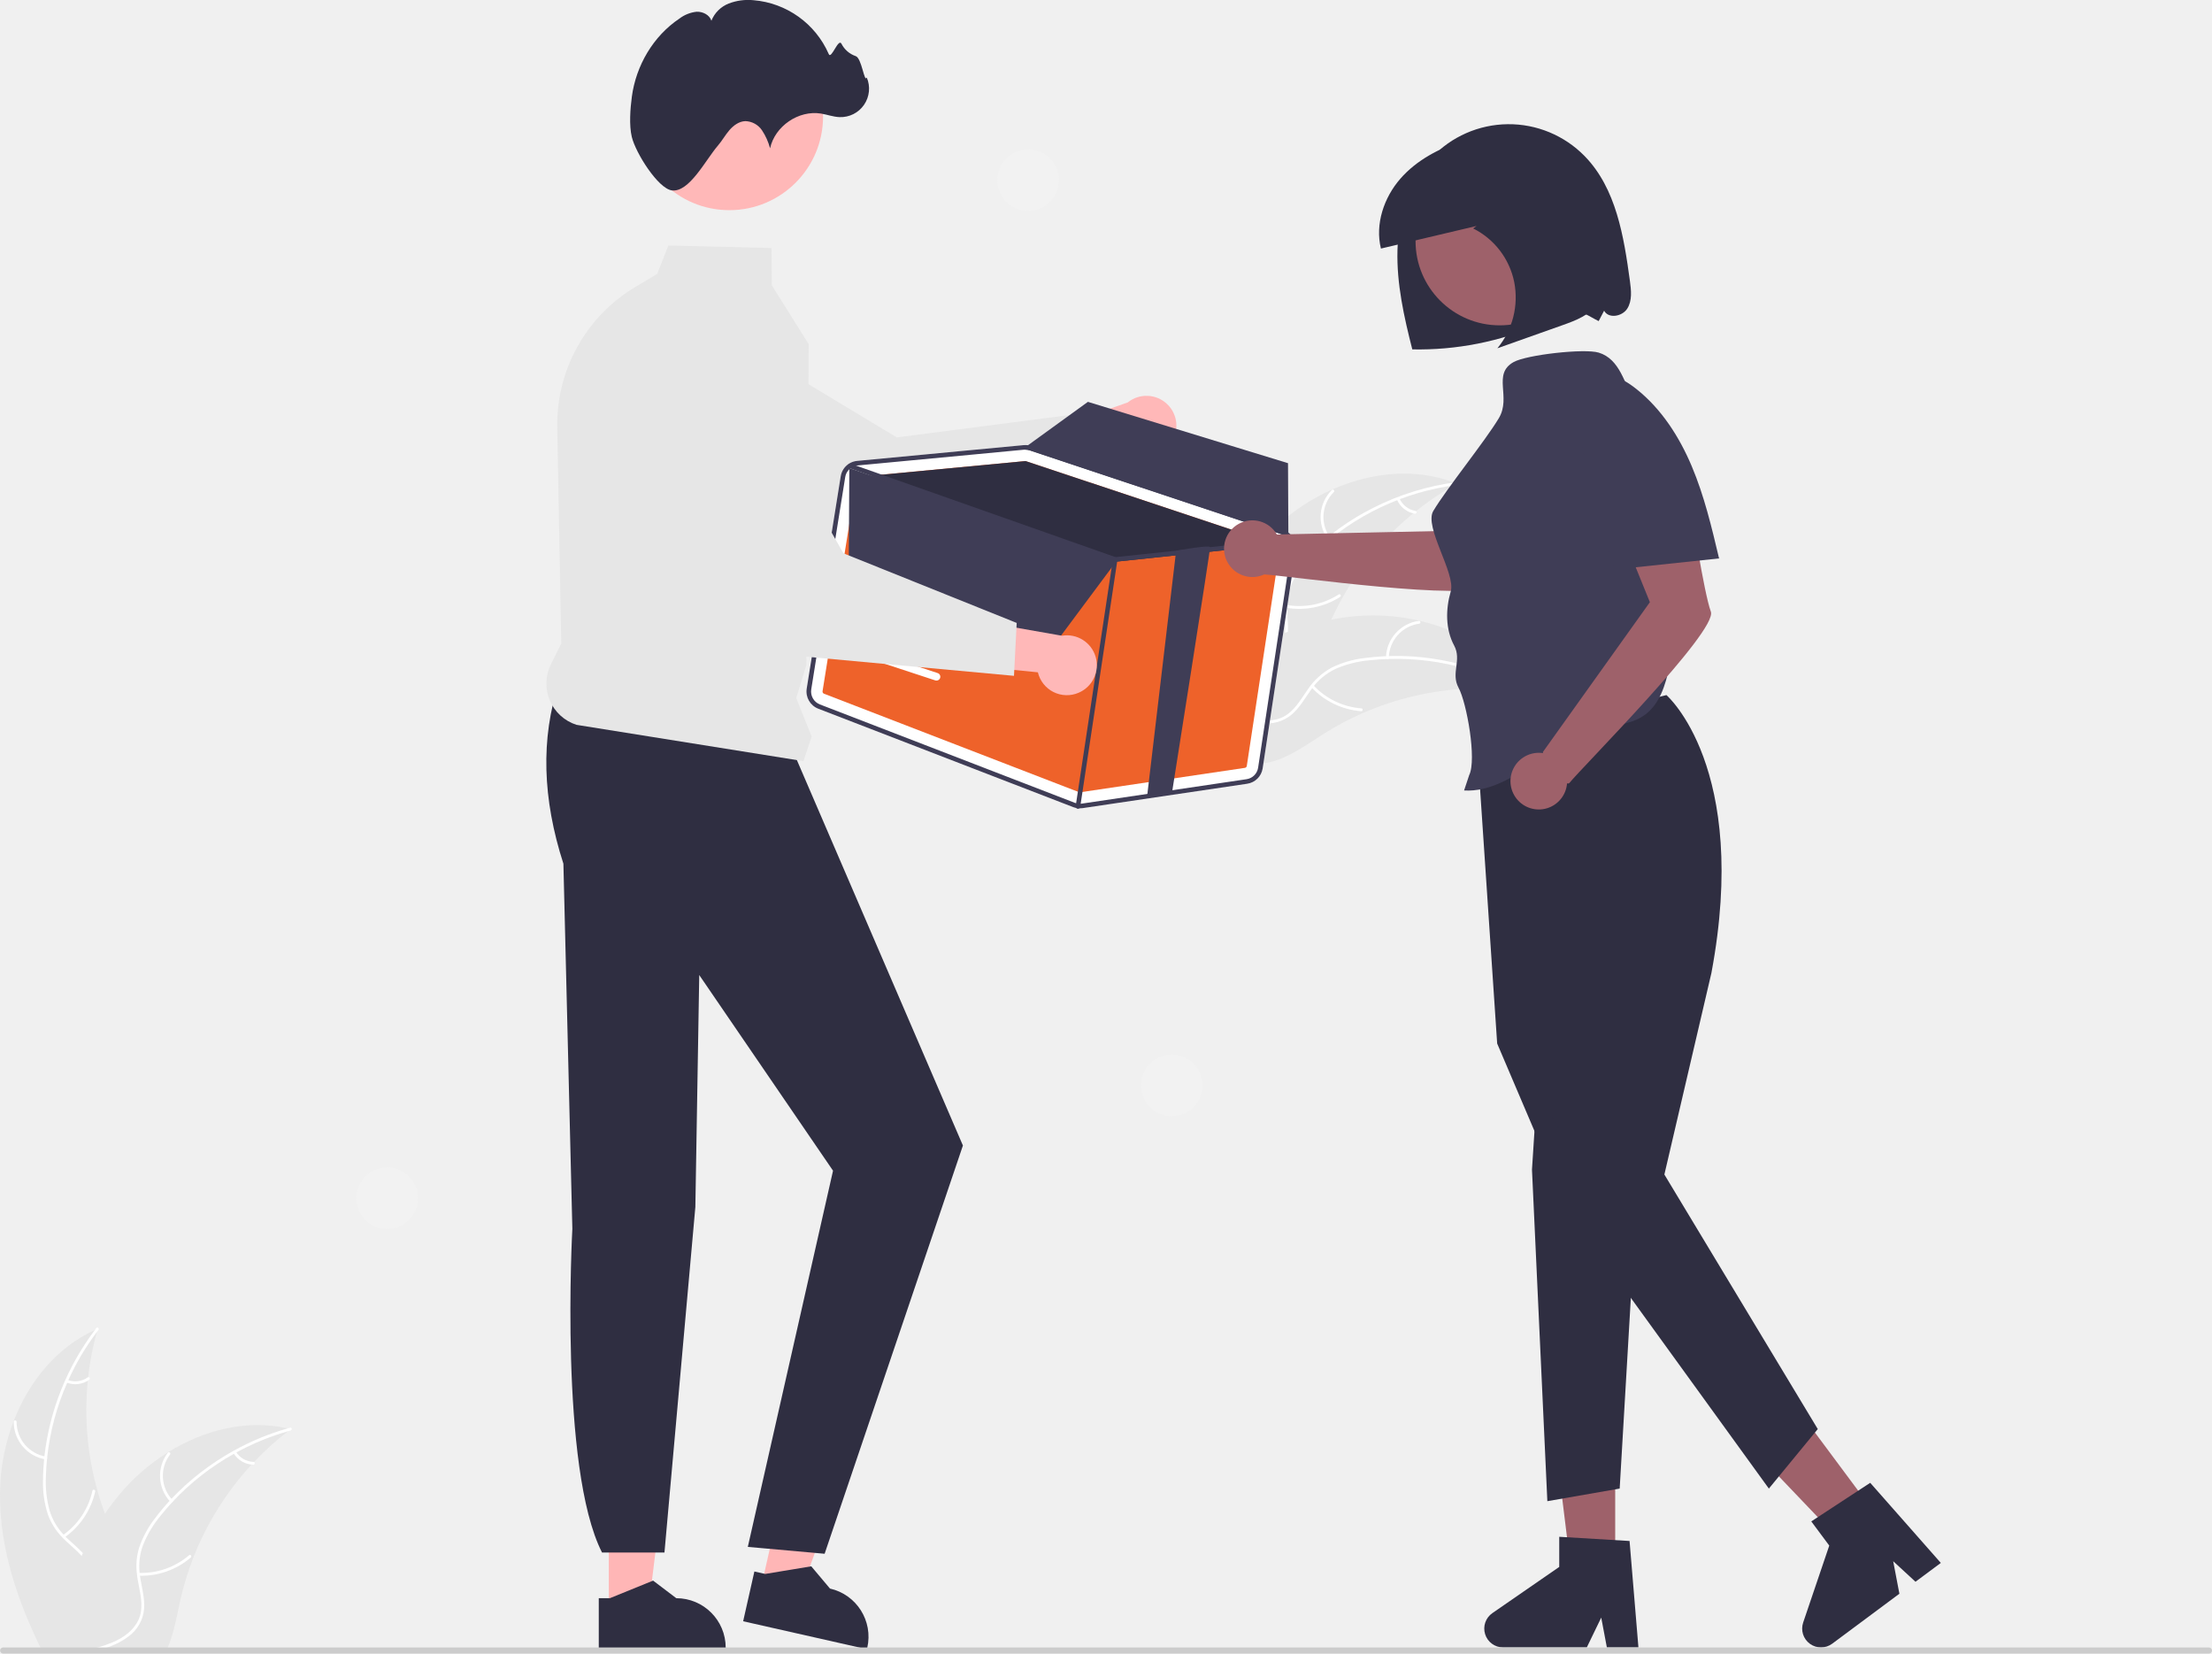
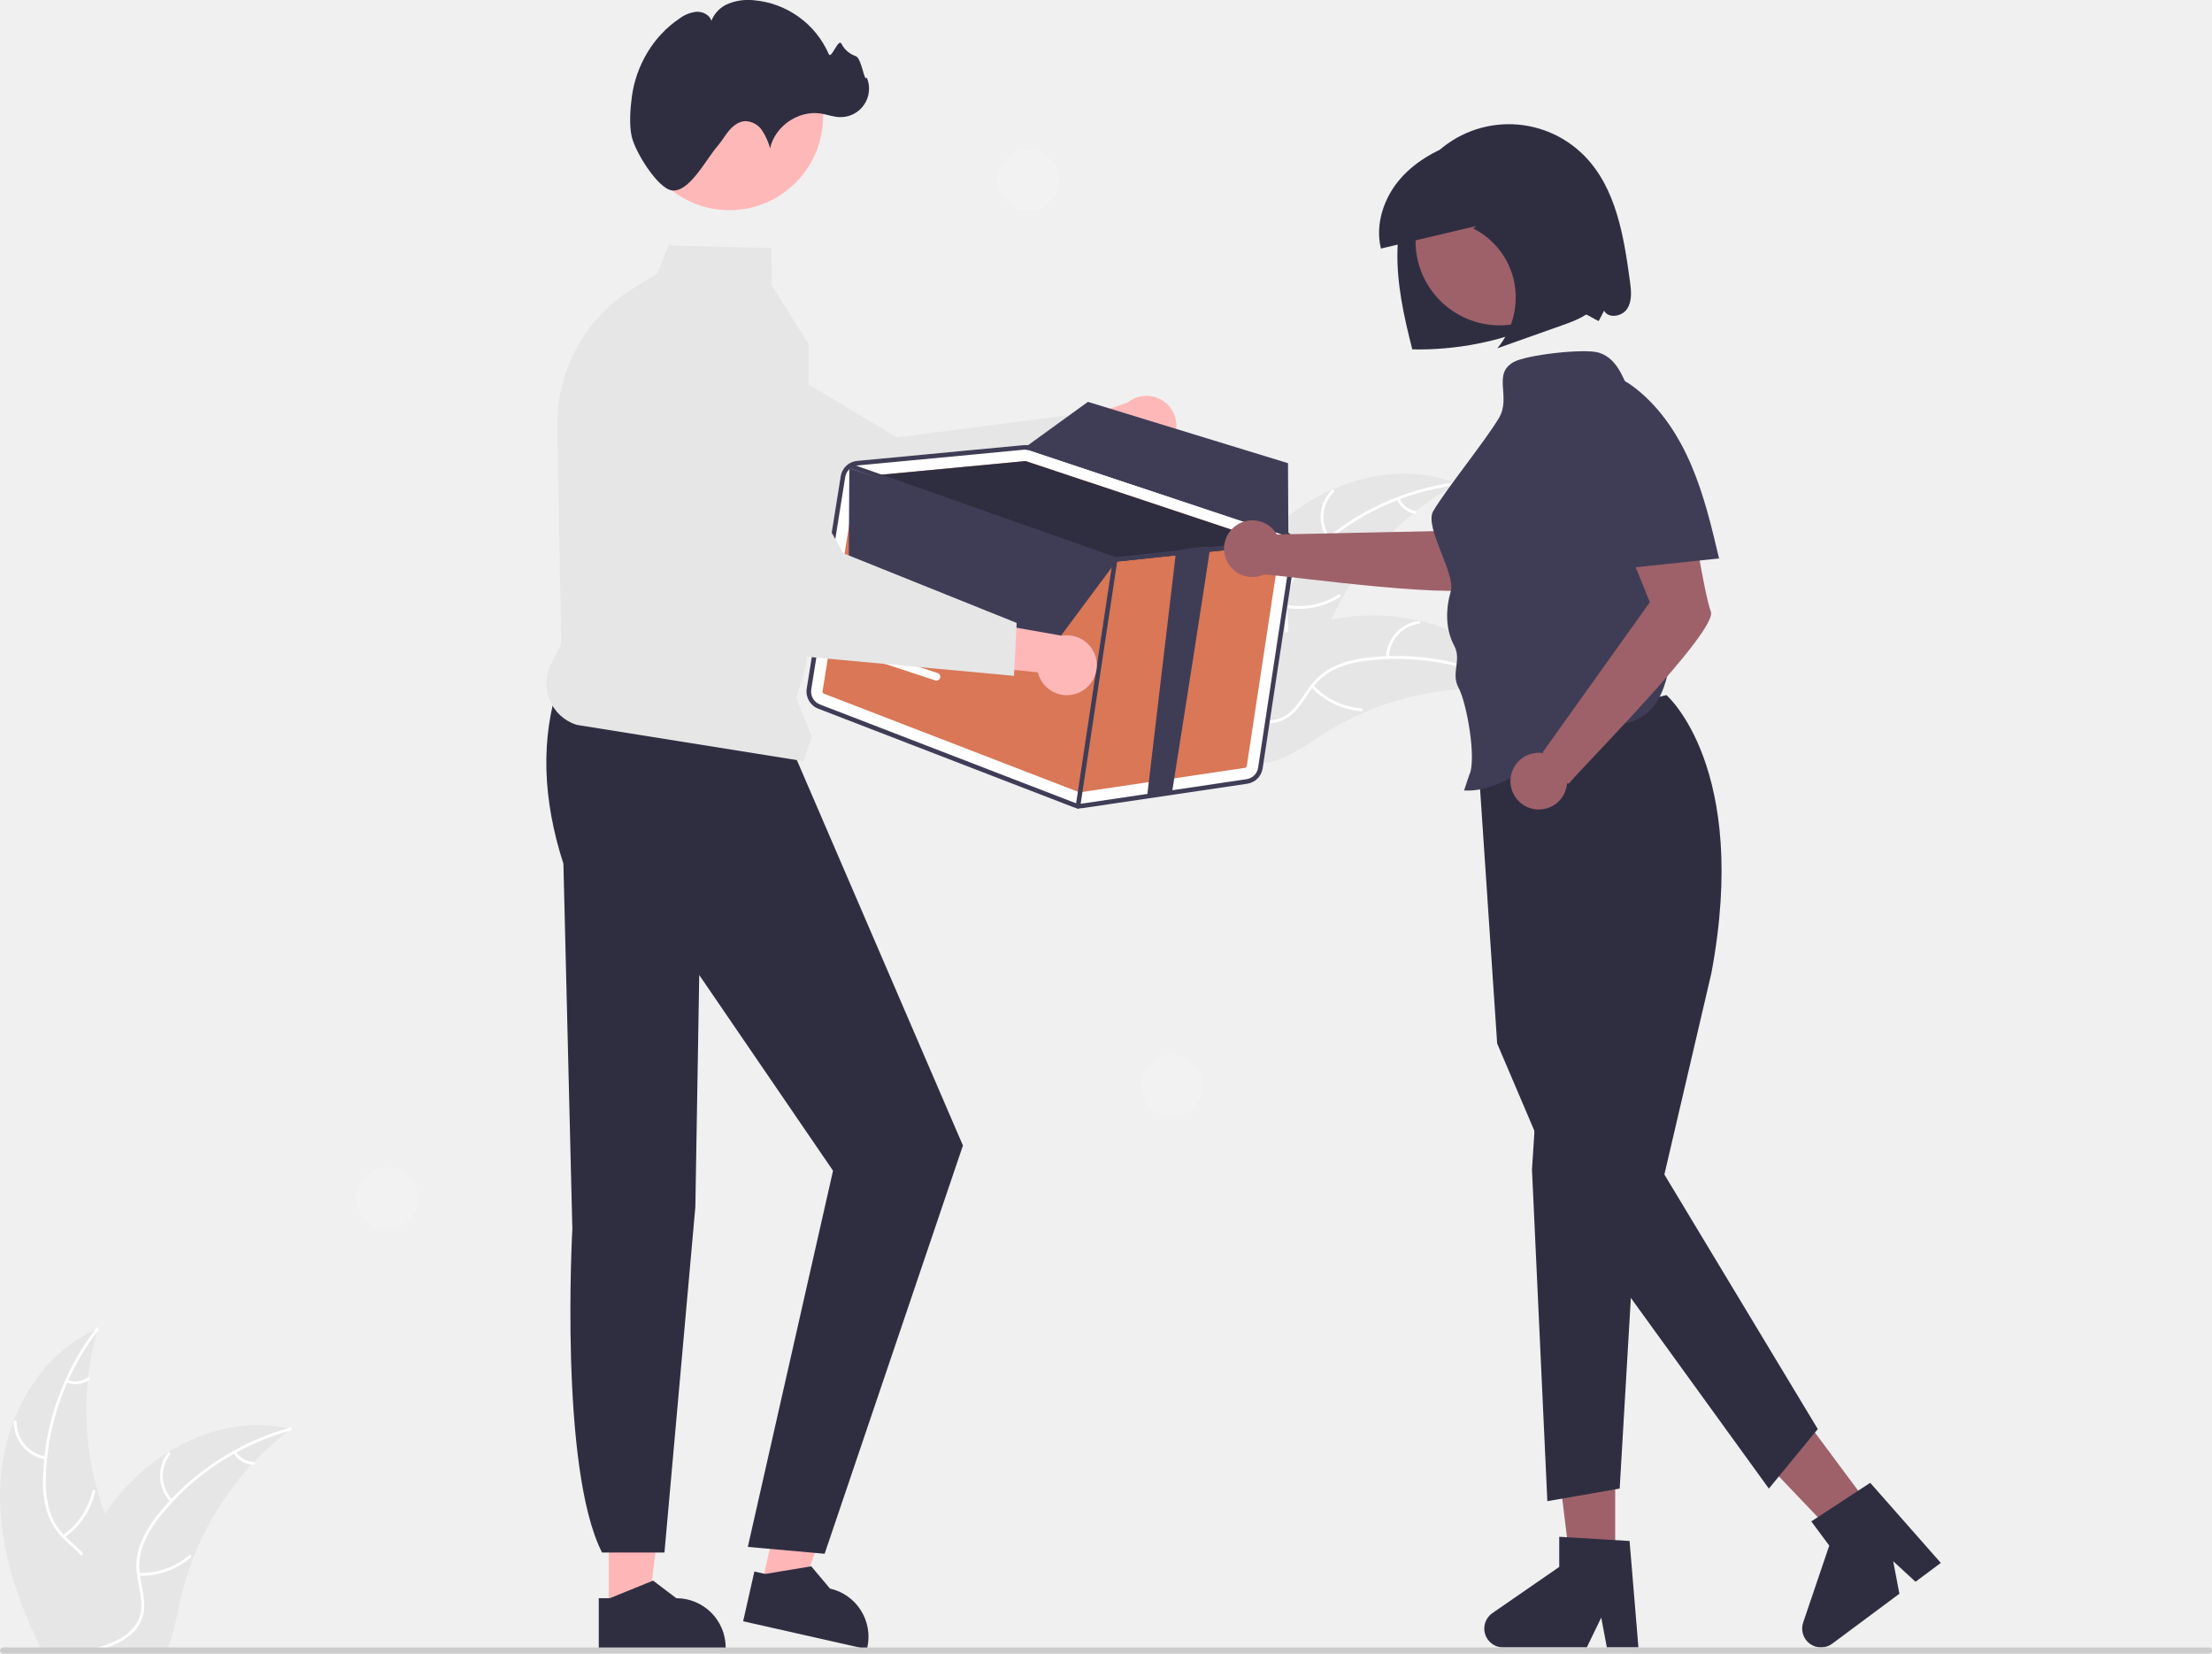
<svg xmlns="http://www.w3.org/2000/svg" width="862.703" height="644.786" viewBox="0 0 862.703 644.786" role="img" artist="Katerina Limpitsouni" source="https://undraw.co/">
  <polygon points="629.943 612.644 612.777 612.644 604.608 546.435 629.943 546.435 629.943 612.644" fill="#9e616a" />
  <path d="M807.651,769.992H795.341l-2.197-11.622-5.628,11.622H754.867A7.339,7.339,0,0,1,750.697,756.614l26.072-18.007v-11.749l27.424,1.637Z" transform="translate(-168.6484 -127.607)" fill="#2f2e41" />
  <polygon points="731.923 590.981 718.148 601.224 672.085 552.969 692.415 537.851 731.923 590.981" fill="#9e616a" />
  <path d="M925.588,737.048,915.71,744.393l-8.698-8.015,2.419,12.684-26.199,19.482a7.339,7.339,0,0,1-11.33-8.247l10.177-30.007-7.011-9.428,22.983-15.051Z" transform="translate(-168.6484 -127.607)" fill="#2f2e41" />
  <path d="M818.576,398.647s32.569,28.138,17.542,108.352l-18.345,78.597,59.829,99.256-19.077,23.208-77.78-107.433-28.185-66.114L744.652,416.843Z" transform="translate(-168.6484 -127.607)" fill="#2f2e41" />
  <polygon points="599.447 425.746 597.488 456.084 603.483 585.365 631.692 580.452 637.083 488.406 599.447 425.746" fill="#2f2e41" />
  <polygon points="237.445 628.211 252.796 628.21 260.098 569.001 237.443 569.002 237.445 628.211" fill="#ffb6b6" />
  <path d="M402.178,750.806l4.321-0,16.869-6.86,9.041,6.859H432.41A19.266,19.266,0,0,1,451.675,770.07v.626l-49.497.002Z" transform="translate(-168.6484 -127.607)" fill="#2f2e41" />
  <polygon points="296.932 618.538 311.905 621.918 332.071 565.772 309.972 560.782 296.932 618.538" fill="#ffb6b6" />
  <path d="M462.865,740.393l4.215.952,17.966-2.976,7.308,8.682.001 0a19.266,19.266,0,0,1,14.549,23.036l-.138.611L458.484,759.797Z" transform="translate(-168.6484 -127.607)" fill="#2f2e41" />
  <path d="M386.652,393.843c-7.197,21.706-6.436,45.268,1.73,70.556l3.491,142.378S386.671,700.146,403.454,733.002h24.34l12.051-134.751,1.513-90.446,52.182,76.306L460.305,730.799l29.957,2.678,53.934-159.191L477.652,419.843Z" transform="translate(-168.6484 -127.607)" fill="#2f2e41" />
  <path d="M667.346,332.015c18.617-16.777,46.309-25.212,69.537-15.805a115.466,115.466,0,0,0-51.888,59.935c-3.698,9.838-6.786,21.166-15.882,26.433-5.659,3.278-12.7,3.438-19.046,1.856-6.346-1.582-12.162-4.754-17.899-7.894l-1.632-.037C637.864,372.537,648.729,348.791,667.346,332.015Z" transform="translate(-168.6484 -127.607)" fill="#e6e6e6" />
  <path d="M736.753,316.719A98.692,98.692,0,0,0,681.847,342.65a42.5,42.5,0,0,0-8.345,10.377,24.376,24.376,0,0,0-2.818,12.516c.101,4.058.673,8.198-.214,12.21a14.925,14.925,0,0,1-7.425,9.689c-4.546,2.613-9.759,3.437-14.886,4.065-5.692.698-11.615,1.332-16.542,4.525-.597.387-1.162-.562-.566-.948,8.572-5.555,19.42-3.534,28.637-7.241,4.301-1.73,8.107-4.766,9.454-9.357,1.178-4.015.591-8.284.454-12.392a26.011,26.011,0,0,1,2.299-12.34,39.29,39.29,0,0,1,7.916-10.659,95.749,95.749,0,0,1,24.333-17.42A100.443,100.443,0,0,1,736.743,315.615c.703-.091.709,1.015.01,1.105Z" transform="translate(-168.6484 -127.607)" fill="#fff" />
  <path d="M686.447,337.791a14.807,14.807,0,0,1,1.632-19.104c.506-.499,1.305.265.798.764a13.711,13.711,0,0,0-1.482,17.774c.415.577-.536,1.14-.948.566Z" transform="translate(-168.6484 -127.607)" fill="#fff" />
  <path d="M670.362,363.491a28.539,28.539,0,0,0,20.394-4.083c.598-.385,1.164.564.566.948a29.685,29.685,0,0,1-21.23,4.206c-.701-.126-.427-1.197.27-1.071Z" transform="translate(-168.6484 -127.607)" fill="#fff" />
  <path d="M714.447,321.948a8.381,8.381,0,0,0,6.269,4.894c.702.117.427,1.188-.27,1.071a9.392,9.392,0,0,1-6.947-5.399.571.571,0,0,1,.191-.757.555.555,0,0,1,.757.191Z" transform="translate(-168.6484 -127.607)" fill="#fff" />
  <path d="M762.461,397.115c-.44-.061-.881-.122-1.328-.176a110.379,110.379,0,0,0-17.882-.908c-.462.007-.931.021-1.392.041a116.365,116.365,0,0,0-41.75,9.61,113.005,113.005,0,0,0-15.163,8.056c-6.688,4.234-13.602,9.358-21.078,11.085a19.386,19.386,0,0,1-2.362.421l-30.889-26.745c-.04-.096-.086-.185-.126-.282l-1.282-1.011c.239-.176.49-.353.729-.528.138-.102.283-.199.421-.301.094-.066.189-.133.27-.198.031-.022.063-.044.088-.059.081-.065.164-.117.239-.176q2.103-1.49,4.235-2.955c.006-.007.006-.007.019-.008a166.157,166.157,0,0,1,34.601-18.599c.367-.139.739-.285,1.12-.411a107.831,107.831,0,0,1,16.939-4.767,95.329,95.329,0,0,1,9.553-1.334,79.272,79.272,0,0,1,24.723,1.752c16.143,3.743,30.91,12.608,39.656,26.433C762.027,396.406,762.244,396.754,762.461,397.115Z" transform="translate(-168.6484 -127.607)" fill="#e6e6e6" />
  <path d="M762.052,397.446a98.692,98.692,0,0,0-59.452-12.353A42.5,42.5,0,0,0,689.69,388.354a24.376,24.376,0,0,0-9.785,8.297c-2.363,3.301-4.398,6.951-7.522,9.62a14.925,14.925,0,0,1-11.761,3.266c-5.203-.651-9.862-3.132-14.333-5.717-4.965-2.87-10.076-5.93-15.932-6.347-.71-.051-.59-1.149.119-1.098,10.189.726,17.633,8.871,27.225,11.46,4.476,1.208,9.343,1.075,13.182-1.779,3.358-2.496,5.459-6.258,7.823-9.621a26.011,26.011,0,0,1,9.265-8.469,39.29,39.29,0,0,1,12.738-3.745,95.749,95.749,0,0,1,29.917.742,100.443,100.443,0,0,1,32.085,11.596c.616.351-.045,1.237-.657.888Z" transform="translate(-168.6484 -127.607)" fill="#fff" />
  <path d="M709.199,383.983a14.807,14.807,0,0,1,12.805-14.271c.705-.093.883.997.177,1.091a13.711,13.711,0,0,0-11.884,13.299c-.016.711-1.114.588-1.098-.119Z" transform="translate(-168.6484 -127.607)" fill="#fff" />
  <path d="M680.883,394.819a28.539,28.539,0,0,0,18.742,9.018c.709.053.59,1.151-.119,1.098a29.685,29.685,0,0,1-19.483-9.424c-.484-.523.38-1.212.861-.692Z" transform="translate(-168.6484 -127.607)" fill="#fff" />
  <path d="M741.094,388.191a8.381,8.381,0,0,0,2.058,7.682c.49.516-.374,1.205-.861.692a9.392,9.392,0,0,1-2.296-8.493.571.571,0,0,1,.609-.49.555.555,0,0,1,.49.609Z" transform="translate(-168.6484 -127.607)" fill="#fff" />
  <path d="M219.922,754.743c-1.45,5.44-5.26,9.97-9.86,13.27-.75.54-1.52,1.04-2.3,1.51-.24.14-.48.29-.73.42q-.405.24-.81.45h-21.63c-.39-.79-.77-1.59-1.15-2.38-9.27-19.48-15.78-40.5-14.67-61.91a79.254,79.254,0,0,1,5.17-24.25c5.94-15.47,16.78-28.86,31.69-35.6.37-.17.76-.34,1.14-.5-.12.43-.24.85-.36,1.28a110.785,110.785,0,0,0-3.38,17.59c-.06.46-.11.92-.15,1.39a116.054,116.054,0,0,0,3.72,42.69c.01.03.02.07.03.1q1.275,4.605,2.96,9.07c.88,2.35,1.83,4.67,2.87,6.95C216.802,734.393,222.622,744.593,219.922,754.743Z" transform="translate(-168.6484 -127.607)" fill="#e6e6e6" />
  <path d="M207.042,646.203c-.21.28-.42.55-.63.83a98.129,98.129,0,0,0-11.12,18.76c-.16.33-.31.66-.44,1a97.814,97.814,0,0,0-7.82,29.24,1.49,1.49,0,0,0-.02.21c-.25,2.36-.4,4.74-.46,7.12a42.48,42.48,0,0,0,1.43,13.24,23.769,23.769,0,0,0,5.46,9.42c.25.27.5.54.77.8.2.21.42.42.63.62,2.02,1.93,4.23,3.72,6.13,5.79a21.432,21.432,0,0,1,2.35,3,14.904,14.904,0,0,1,1.6,12.1c-1.36,5.06-4.47,9.33-7.65,13.4-1.59,2.04-3.23,4.1-4.65,6.28-.52.78-1,1.57-1.44,2.38h-1.26c.42-.81.88-1.6,1.38-2.38,3.65-5.75,8.84-10.69,11.53-17.02,1.82-4.27,2.37-9.11.07-13.3a17.682,17.682,0,0,0-2.43-3.38c-1.83-2.07-4.02-3.84-6.01-5.71-.5-.47-.99-.95-1.46-1.45a24.964,24.964,0,0,1-5.64-8.9,39.23,39.23,0,0,1-1.94-13.13c0-2.84.15-5.7.43-8.54.03-.36.07-.73.11-1.1a100.767,100.767,0,0,1,19.67-49.23c.2-.28.41-.55.62-.82C206.682,644.873,207.472,645.653,207.042,646.203Z" transform="translate(-168.6484 -127.607)" fill="#fff" />
  <path d="M186.365,696.678a14.807,14.807,0,0,1-12.354-14.663.553.553,0,0,1,1.105-.024,13.711,13.711,0,0,0,11.52,13.616c.701.114.427,1.185-.27,1.071Z" transform="translate(-168.6484 -127.607)" fill="#fff" />
  <path d="M193.164,726.224a28.539,28.539,0,0,0,11.533-17.308c.151-.695,1.222-.424,1.071.27a29.685,29.685,0,0,1-12.038,17.986c-.585.406-1.148-.544-.566-.948Z" transform="translate(-168.6484 -127.607)" fill="#fff" />
  <path d="M194.961,665.676a8.381,8.381,0,0,0,7.893-.972c.579-.414,1.142.538.566.948a9.392,9.392,0,0,1-8.73,1.094.571.571,0,0,1-.4-.671.555.555,0,0,1,.671-.4Z" transform="translate(-168.6484 -127.607)" fill="#fff" />
  <path d="M282.062,684.873c-.35.27-.71.54-1.06.82a110.362,110.362,0,0,0-13.29,12c-.32.33-.64.67-.95,1.01l-.01.01a116.347,116.347,0,0,0-22.66,36.14l-.03.09c-.01.03-.02.05-.03.08a114.443,114.443,0,0,0-5.03,16.42c-1.22,5.46-2.22,11.31-4.13,16.57-.29.81-.61,1.61-.95,2.38h-44.46c.15-.79.31-1.59.47-2.38a160.302,160.302,0,0,1,10.54-33.7c.16-.36.32-.72.5-1.08a108.305,108.305,0,0,1,8.61-15.35.01.01,0,0,1,.01-.01,94.956,94.956,0,0,1,5.8-7.69,79.119,79.119,0,0,1,18.72-16.24c.04-.03.09-.05.13-.08,14.04-8.71,30.68-12.86,46.59-9.27h.01C281.252,684.683,281.652,684.773,282.062,684.873Z" transform="translate(-168.6484 -127.607)" fill="#e6e6e6" />
  <path d="M282.012,685.403c-.34.09-.68.19-1.01.29a98.589,98.589,0,0,0-20.17,8.27c-.32.17-.64.35-.96.53a98.255,98.255,0,0,0-23.79,18.59.035.035,0,0,0-.01.02c-.08.08-.17.17-.24.25-1.6,1.72-3.14,3.51-4.6,5.35a42.769,42.769,0,0,0-6.82,11.43,23.674,23.674,0,0,0-1.31,10.81c.03.37.08.73.13,1.1.04.29.08.58.13.88.66,4.01,1.8,8.03,1.48,12.12a14.909,14.909,0,0,1-6.01,10.63,23.794,23.794,0,0,1-3.68,2.34,36.852,36.852,0,0,1-5.77,2.38h-3.93c.53-.15,1.05-.3,1.58-.45a48.212,48.212,0,0,0,5.53-1.93,26.912,26.912,0,0,0,3-1.48c4.02-2.31,7.37-5.85,8.07-10.58.61-4.14-.57-8.28-1.27-12.33-.12-.7-.23-1.39-.29-2.08a24.439,24.439,0,0,1,.85-10.46,39.062,39.062,0,0,1,6.36-11.66,83.355,83.355,0,0,1,5.48-6.55q.36-.405.75-.81a100.901,100.901,0,0,1,24.21-18.73h.01a99.288,99.288,0,0,1,21.1-8.74h.01c.33-.1.67-.2,1-.29C282.532,684.123,282.692,685.213,282.012,685.403Z" transform="translate(-168.6484 -127.607)" fill="#fff" />
  <path d="M235.116,713.252a14.807,14.807,0,0,1-1.036-19.145c.432-.564,1.329.081.896.646A13.711,13.711,0,0,0,235.977,712.56c.491.514-.372,1.203-.861.692Z" transform="translate(-168.6484 -127.607)" fill="#fff" />
  <path d="M222.755,740.937a28.539,28.539,0,0,0,19.629-6.876c.539-.464,1.231.397.692.861a29.685,29.685,0,0,1-20.441,7.113c-.712-.028-.589-1.126.119-1.098Z" transform="translate(-168.6484 -127.607)" fill="#fff" />
  <path d="M260.644,693.674a8.381,8.381,0,0,0,6.888,3.977c.712.019.588,1.117-.119,1.098a9.392,9.392,0,0,1-7.629-4.382.571.571,0,0,1,.084-.776.555.555,0,0,1,.776.084Z" transform="translate(-168.6484 -127.607)" fill="#fff" />
  <path d="M625.031,300.737a11.599,11.599,0,0,1-17.767.838l-37.8,16.44,3.682-21.102,35.331-12.377a11.662,11.662,0,0,1,16.554,16.201Z" transform="translate(-168.6484 -127.607)" fill="#ffb8b8" />
  <path d="M599.806,307.325l-87.798,39.108-.188-.067-100.067-35.659a32.96,32.96,0,0,1-14.782-42.756h0a32.924,32.924,0,0,1,46.987-14.637l74.469,44.859,72.211-9.359Z" transform="translate(-168.6484 -127.607)" fill="#e6e6e6" />
  <path d="M1031.352,771.203a1.187,1.187,0,0,1-1.19,1.19h-860.29a1.19,1.19,0,0,1,0-2.38h860.29A1.187,1.187,0,0,1,1031.352,771.203Z" transform="translate(-168.6484 -127.607)" fill="#ccc" />
  <path d="M481.992,424.404l-88.506-14.157a16.893,16.893,0,0,1-9.956-23.646l4.014-8.028-1.559-84.347A62.482,62.482,0,0,1,416.322,239.572l8.631-5.161,4.362-11.077,40.22.981.117,14.527,14.404,22.968-0.0.095-.904,125.014-3.97,12.901,6.002,15.006Z" transform="translate(-168.6484 -127.607)" fill="#e6e6e6" />
  <circle cx="284.459" cy="45.41" r="36.544" fill="#ffb8b8" />
  <path d="M415.054,180.984c-1.09-4.592-.59-11.053.026-15.677,1.615-12.121,8.346-23.645,18.573-30.47a13.38,13.38,0,0,1,6.665-2.648c2.419-.101,5.042,1.194,5.785,3.499a11.993,11.993,0,0,1,6.766-6.709,21.136,21.136,0,0,1,9.631-1.297,35.197,35.197,0,0,1,29.363,20.989c.976,2.319,3.702-6.246,4.939-4.055a9.741,9.741,0,0,0,5.524,4.853c2.423.676,3.408,10.66,4.361,8.332a11.098,11.098,0,0,1-10.611,15.475c-2.466-.092-4.825-.999-7.262-1.39-8.715-1.396-17.96,4.923-19.823,13.551a23.987,23.987,0,0,0-3.156-7.021,8.119,8.119,0,0,0-6.513-3.579c-2.48.093-4.659,1.714-6.268,3.603s-2.817,4.093-4.438,5.972c-4.755,5.513-11.187,18.37-17.965,17.432C425.303,201.103,416.542,187.253,415.054,180.984Z" transform="translate(-168.6484 -127.607)" fill="#2f2e41" />
  <path d="M674.012,342.148a7.133,7.133,0,0,0-4.807-7.854l-98.413-32.777a7.132,7.132,0,0,0-2.933-.337l-24.667,2.333-14.154,1.343-26.119,2.468a7.155,7.155,0,0,0-6.384,5.99l-13.261,82.838a7.186,7.186,0,0,0,4.484,7.796l99.44,38.384a6.947,6.947,0,0,0,1.446.388,7.136,7.136,0,0,0,2.176.016l64.255-9.523a7.121,7.121,0,0,0,6.023-5.999Z" transform="translate(-168.6484 -127.607)" fill="#fff" />
-   <path d="M490.013,398.11l99.44,38.382a.897.897,0,0,0,.457.054l64.247-9.522a.883.883,0,0,0,.755-.752l12.92-85.067a.905.905,0,0,0-.599-.982l-.662-.224-97.758-32.546a.678.678,0,0,0-.137-.033.887.887,0,0,0-.23-.012l-60.164,5.693-4.774.448a.903.903,0,0,0-.795.748l-13.259,82.834A.897.897,0,0,0,490.013,398.11Z" transform="translate(-168.6484 -127.607)" fill="#ee622a" />
+   <path d="M490.013,398.11l99.44,38.382a.897.897,0,0,0,.457.054l64.247-9.522a.883.883,0,0,0,.755-.752l12.92-85.067a.905.905,0,0,0-.599-.982l-.662-.224-97.758-32.546a.678.678,0,0,0-.137-.033.887.887,0,0,0-.23-.012l-60.164,5.693-4.774.448a.903.903,0,0,0-.795.748l-13.259,82.834A.897.897,0,0,0,490.013,398.11Z" transform="translate(-168.6484 -127.607)" fill="#d97757" />
  <path d="M508.282,313.102l60.164-5.693a.887.887,0,0,1,.23.012.678.678,0,0,1,.137.033l97.758,32.546-25.787,2.73-9.65,1.017-27.46,2.901a1.939,1.939,0,0,1-.241-.003c-.049-.015-.098-.029-.156-.045Z" transform="translate(-168.6484 -127.607)" fill="#2f2e41" />
  <path d="M487.758,403.952l99.44,38.382a6.722,6.722,0,0,0,1.45.38,7.224,7.224,0,0,0,2.177.027l64.247-9.522a7.135,7.135,0,0,0,6.028-6.004l12.91-85.068a7.19,7.19,0,0,0-.418-3.717c-.065-.157-.131-.314-.207-.462a6.99,6.99,0,0,0-2.264-2.698,7.138,7.138,0,0,0-1.916-.977l-.117-.041-98.292-32.738a8.955,8.955,0,0,0-1.227-.298,7.086,7.086,0,0,0-1.715-.033l-24.663,2.325-14.153,1.35L502.917,307.326a7.092,7.092,0,0,0-3.019.997,1.329,1.329,0,0,0-.202.121,1.192,1.192,0,0,0-.13.098,7.148,7.148,0,0,0-3.027,4.764l-13.27,82.843A7.194,7.194,0,0,0,487.758,403.952Zm10.542-90.357a5.3,5.3,0,0,1,1.27-2.671,4.651,4.651,0,0,1,.676-.659,5.317,5.317,0,0,1,2.324-1.084,4.059,4.059,0,0,1,.509-.072l43.985-4.155,20.965-1.995c.142-.017.273-.014.404-.022a5.007,5.007,0,0,1,.948.07,4.145,4.145,0,0,1,.845.201l98.408,32.779c.078.028.146.054.223.082a5.218,5.218,0,0,1,2.273,1.654,5.259,5.259,0,0,1,1.121,4.145l-12.921,85.077a5.349,5.349,0,0,1-4.509,4.502l-64.257,9.521a5.413,5.413,0,0,1-2.723-.31l-99.441-38.372a5.402,5.402,0,0,1-3.359-5.846Z" transform="translate(-168.6484 -127.607)" fill="#3f3d56" />
  <path d="M499.352,308.994a.877.877,0,0,1,.268-.386,1.051,1.051,0,0,1,.129-.088c.042-.016.084-.042.126-.058a.873.873,0,0,1,.624-.011l2.07.73,101.116,35.669,23.665-2.5,13.243-1.397,28.029-2.967,2.506-.263.487-.054a.904.904,0,0,1,.952.654.739.739,0,0,1,.026.143.893.893,0,0,1-.55.922.988.988,0,0,1-.248.067l-3.409.357-27.603,2.918-9.65,1.017-27.46,2.901a1.939,1.939,0,0,1-.241-.003c-.049-.015-.098-.029-.156-.045L500.245,310.265l-.35-.124a.67.67,0,0,1-.219-.121A.91.91,0,0,1,499.352,308.994Z" transform="translate(-168.6484 -127.607)" fill="#3f3d56" />
  <path d="M588.919,442.975a.894.894,0,0,1-.743-1.016l14.517-96.334a.894.894,0,0,1,1.017-.751l.008.001a.894.894,0,0,1,.743,1.016l-14.517,96.334a.894.894,0,0,1-1.017.751Z" transform="translate(-168.6484 -127.607)" fill="#3f3d56" />
  <path d="M625.716,436.863l-9.655,1.019,11.293-95.535s12.895-2.335,13.24-1.398C640.806,341.508,625.808,436.251,625.716,436.863Z" transform="translate(-168.6484 -127.607)" fill="#3f3d56" />
  <polygon points="331.25 182.533 330.99 226.1 408.116 255.488 435.813 218.284 331.25 182.533" fill="#3f3d56" />
  <path d="M671.131,337.725a5.301,5.301,0,0,0-2.497-1.737l-98.406-32.778a5.106,5.106,0,0,0-.848-.207,5.009,5.009,0,0,0-.951-.071l.16-.997.985-.713,23.368-16.919,78.041,23.917.135,27.052Z" transform="translate(-168.6484 -127.607)" fill="#3f3d56" />
  <path d="M503.829,380.08a1.513,1.513,0,0,1,.326.068l30.194,9.917a1.5,1.5,0,0,1-.936,2.851l-30.194-9.917a1.5,1.5,0,0,1,.61-2.919Z" transform="translate(-168.6484 -127.607)" fill="#fff" />
  <circle cx="457.003" cy="423.236" r="12" fill="#f2f2f2" />
  <circle cx="151.003" cy="467.236" r="12" fill="#f2f2f2" />
  <circle cx="401.003" cy="70.236" r="12" fill="#f2f2f2" />
  <path d="M589.34,397.729A11.599,11.599,0,0,1,573.433,389.771L532.421,385.628l13.53-16.606,36.871,6.481a11.662,11.662,0,0,1,6.518,22.226Z" transform="translate(-168.6484 -127.607)" fill="#ffb8b8" />
  <path d="M564.115,391.141l-95.708-8.818-.131-.151L398.425,302.135a32.96,32.96,0,0,1,8.013-44.523h0a32.924,32.924,0,0,1,48.144,10.209l43.022,75.544,67.565,27.147Z" transform="translate(-168.6484 -127.607)" fill="#e6e6e6" />
  <path d="M804.339,237.224c-2.377-17.434-5.358-36.152-17.654-48.737a41.35,41.35,0,0,0-59.744.618c-8.951,9.549-12.904,22.957-13.265,36.04s2.552,26.021,5.784,38.703a119.29,119.29,0,0,0,49.786-9.799c3.926-1.704,7.789-3.631,11.937-4.686,4.148-1.056,7.105,1.601,10.963,3.453l2.118-4.055c1.734,3.227,7.102,2.27,9.05-.832C805.26,244.826,804.834,240.853,804.339,237.224Z" transform="translate(-168.6484 -127.607)" fill="#2f2e41" />
  <path d="M736.532,334.532l-69.876,1.494a11.055,11.055,0,1,0-4.94,15.574c9.268.527,81.772,10.817,86.097,4.185,4.39-6.731,27.824-30.486,27.824-30.486l-18.013-25.644Z" transform="translate(-168.6484 -127.607)" fill="#9e616a" />
  <circle cx="584.911" cy="94.035" r="32.83" fill="#9e616a" />
-   <path d="M599.361,299.184" transform="translate(-168.6484 -127.607)" fill="#ee622a" />
+   <path d="M599.361,299.184" transform="translate(-168.6484 -127.607)" fill="#d97757" />
  <path d="M806.142,284.811c-3.869-7.7-5.749-17.212-13.997-19.708-5.57-1.686-28.097.84-33.173,3.686-8.444,4.733-.792,13.602-5.773,21.902-5.415,9.023-20.132,27.13-25.547,36.152-3.723,6.203,8.817,24.409,6.804,31.358-2.013,6.948-2.11,14.747,1.32,21.117,3.069,5.701-1.371,10.745,1.715,16.437,3.21,5.92,7.148,28.053,4.161,34.088l-2,6c19.847,1.166,36.535-22.544,56.258-25.042,4.899-.62,9.986-1.431,14.023-4.274,5.946-4.189,8.297-11.789,9.766-18.913A159.326,159.326,0,0,0,806.142,284.811Z" transform="translate(-168.6484 -127.607)" fill="#3f3d56" />
  <path d="M835.898,366.112c-2.764-7.546-7.769-40.537-7.769-40.537l-31.324-.918,15.314,37.772-41.79,58.503s.077.129.218.358a11.052,11.052,0,1,0,9.27,11.745.763.763,0,0,0,.958-.164C785.425,427.035,838.662,373.658,835.898,366.112Z" transform="translate(-168.6484 -127.607)" fill="#9e616a" />
  <path d="M839.083,345.277c-2.875-12.135-5.772-24.335-10.619-35.826s-11.787-22.343-21.547-30.105c-3.12-2.482-6.609-4.672-10.521-5.444-3.911-.772-8.32.092-11.067,2.981-4.396,4.624-3.073,12.045-1.461,18.218Q791,322.402,798.131,349.703q20.594-2.183,41.188-4.366Z" transform="translate(-168.6484 -127.607)" fill="#3f3d56" />
  <path d="M793.787,226.196c-1.209-7.942-2.472-15.95-5.312-23.429-2.84-7.478-7.419-14.482-13.986-18.719-10.399-6.707-23.862-5.414-35.521-1.555-9.016,2.984-17.818,7.519-24.176,14.809-6.358,7.291-9.93,17.694-7.564,27.227q18.655-4.407,37.309-8.815l-1.361.962a30.038,30.038,0,0,1,16.031,20.893,31.122,31.122,0,0,1-6.566,25.848q12.722-4.513,25.445-9.026c5.235-1.857,10.838-3.997,13.943-8.76C795.627,240.107,794.791,232.787,793.787,226.196Z" transform="translate(-168.6484 -127.607)" fill="#2f2e41" />
</svg>
